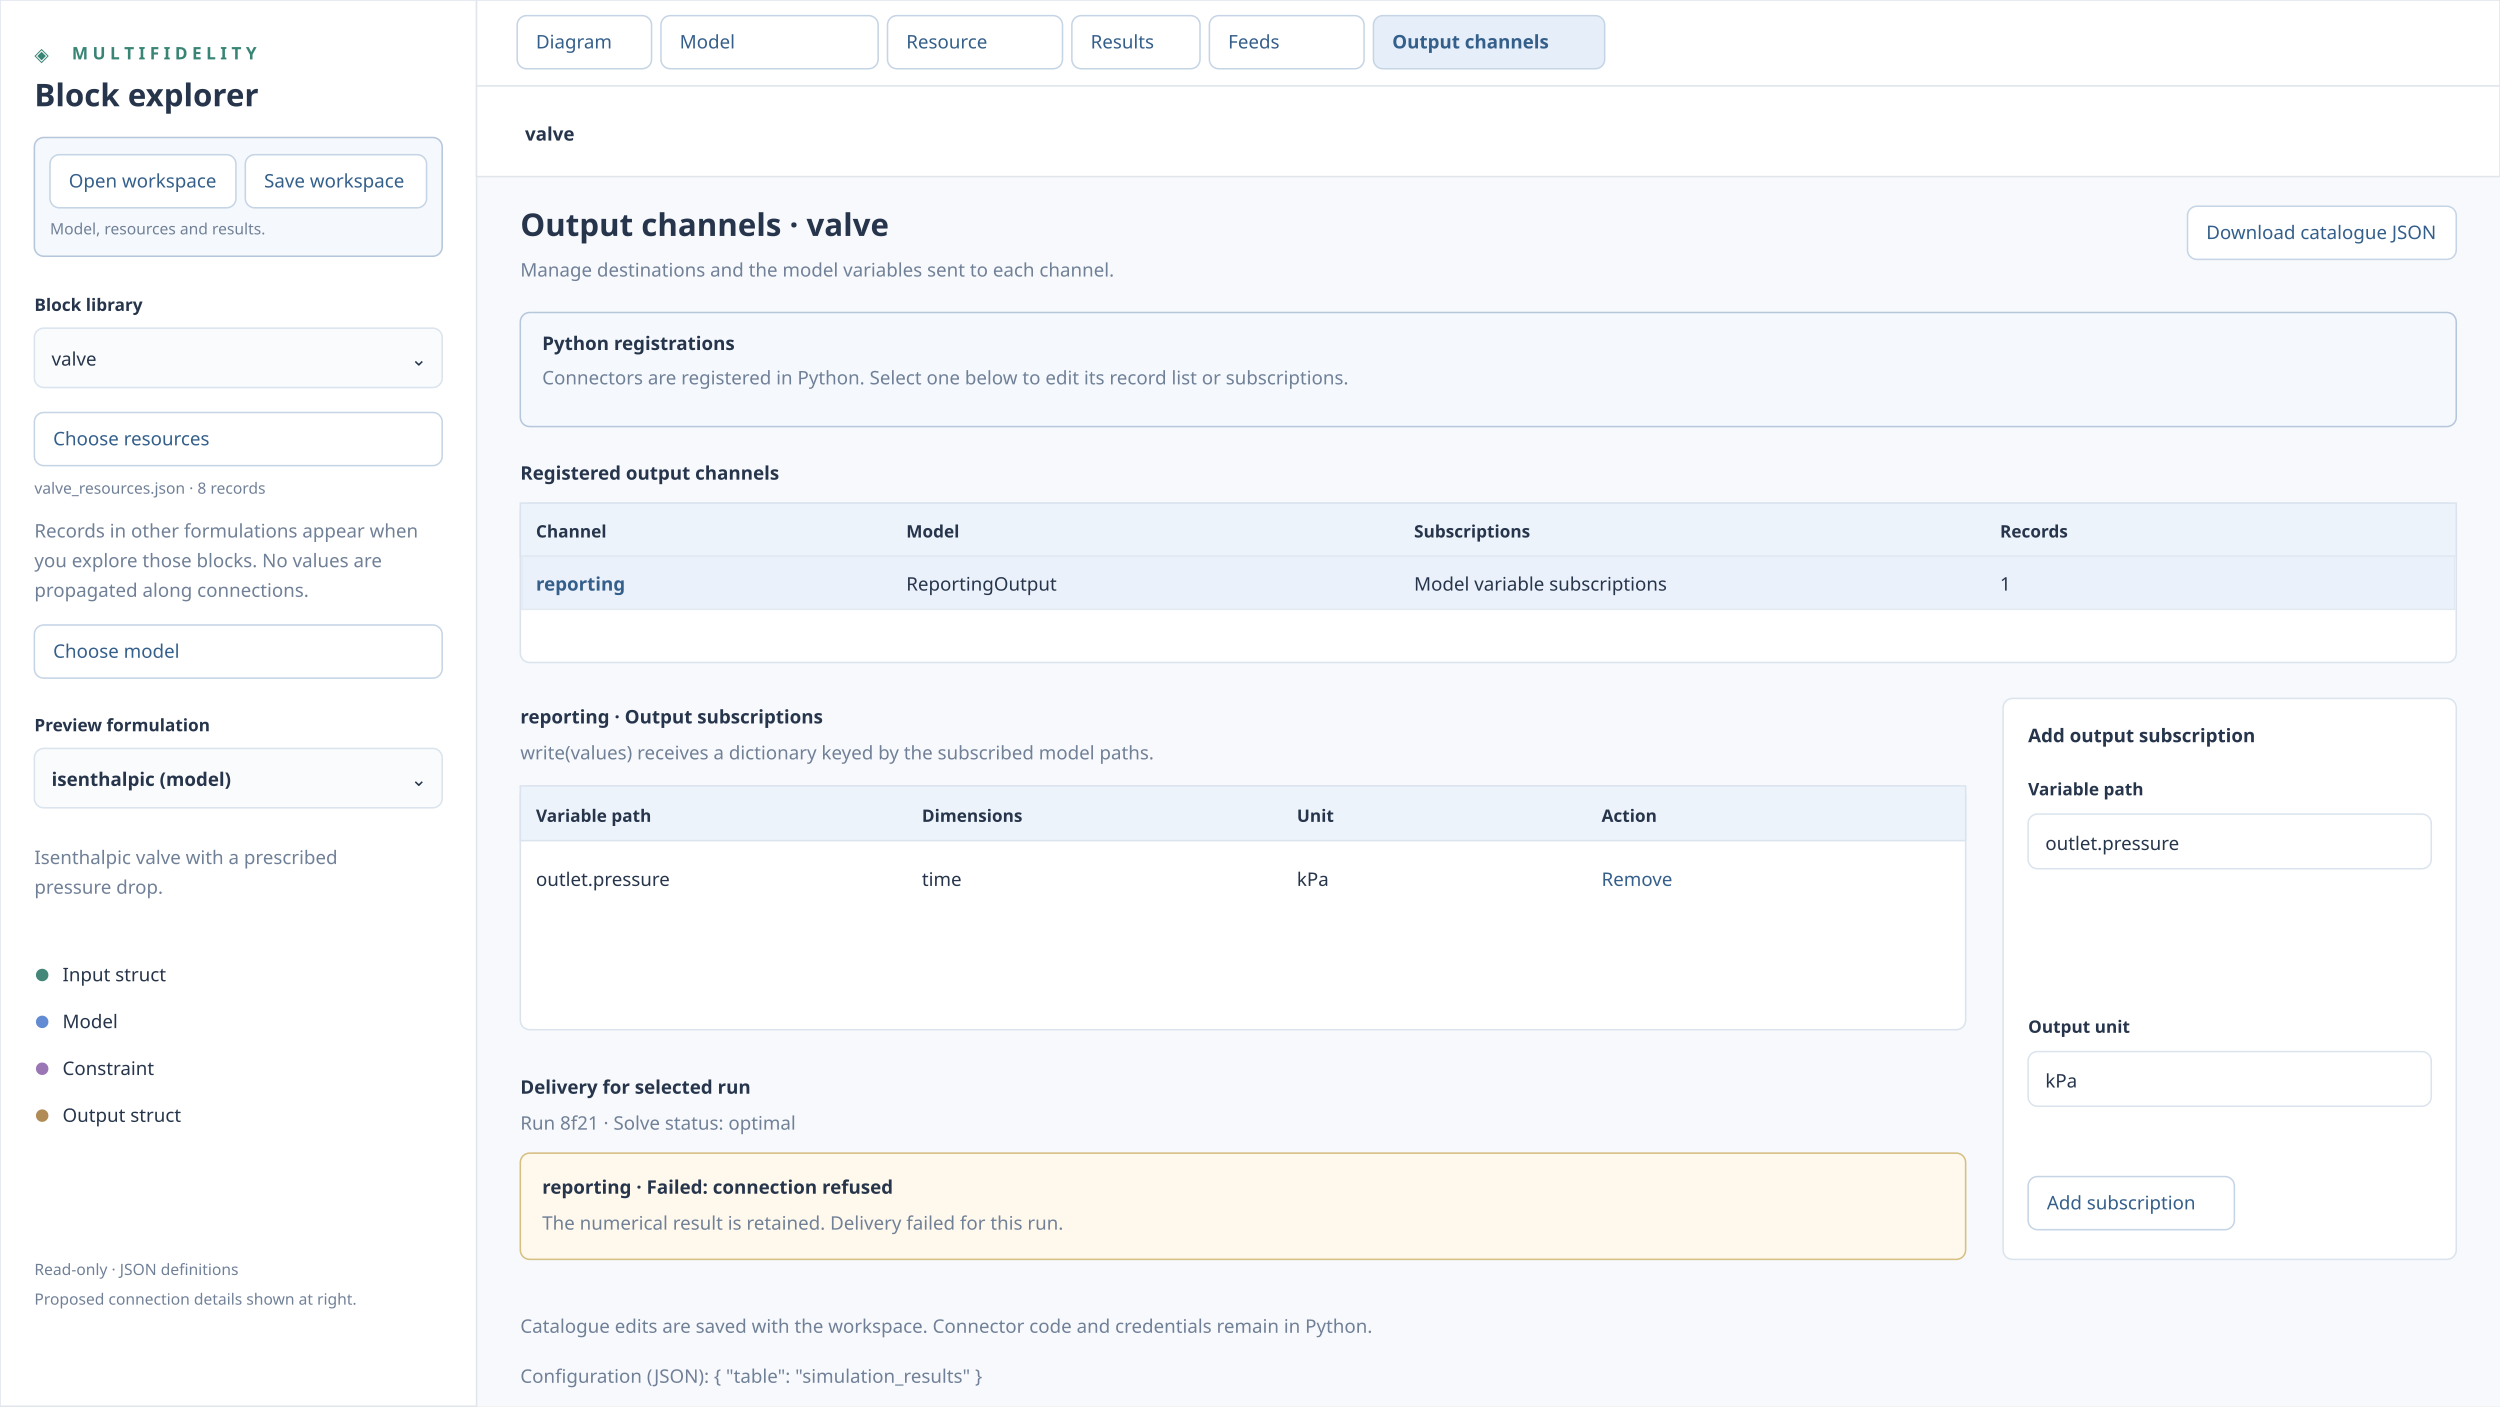
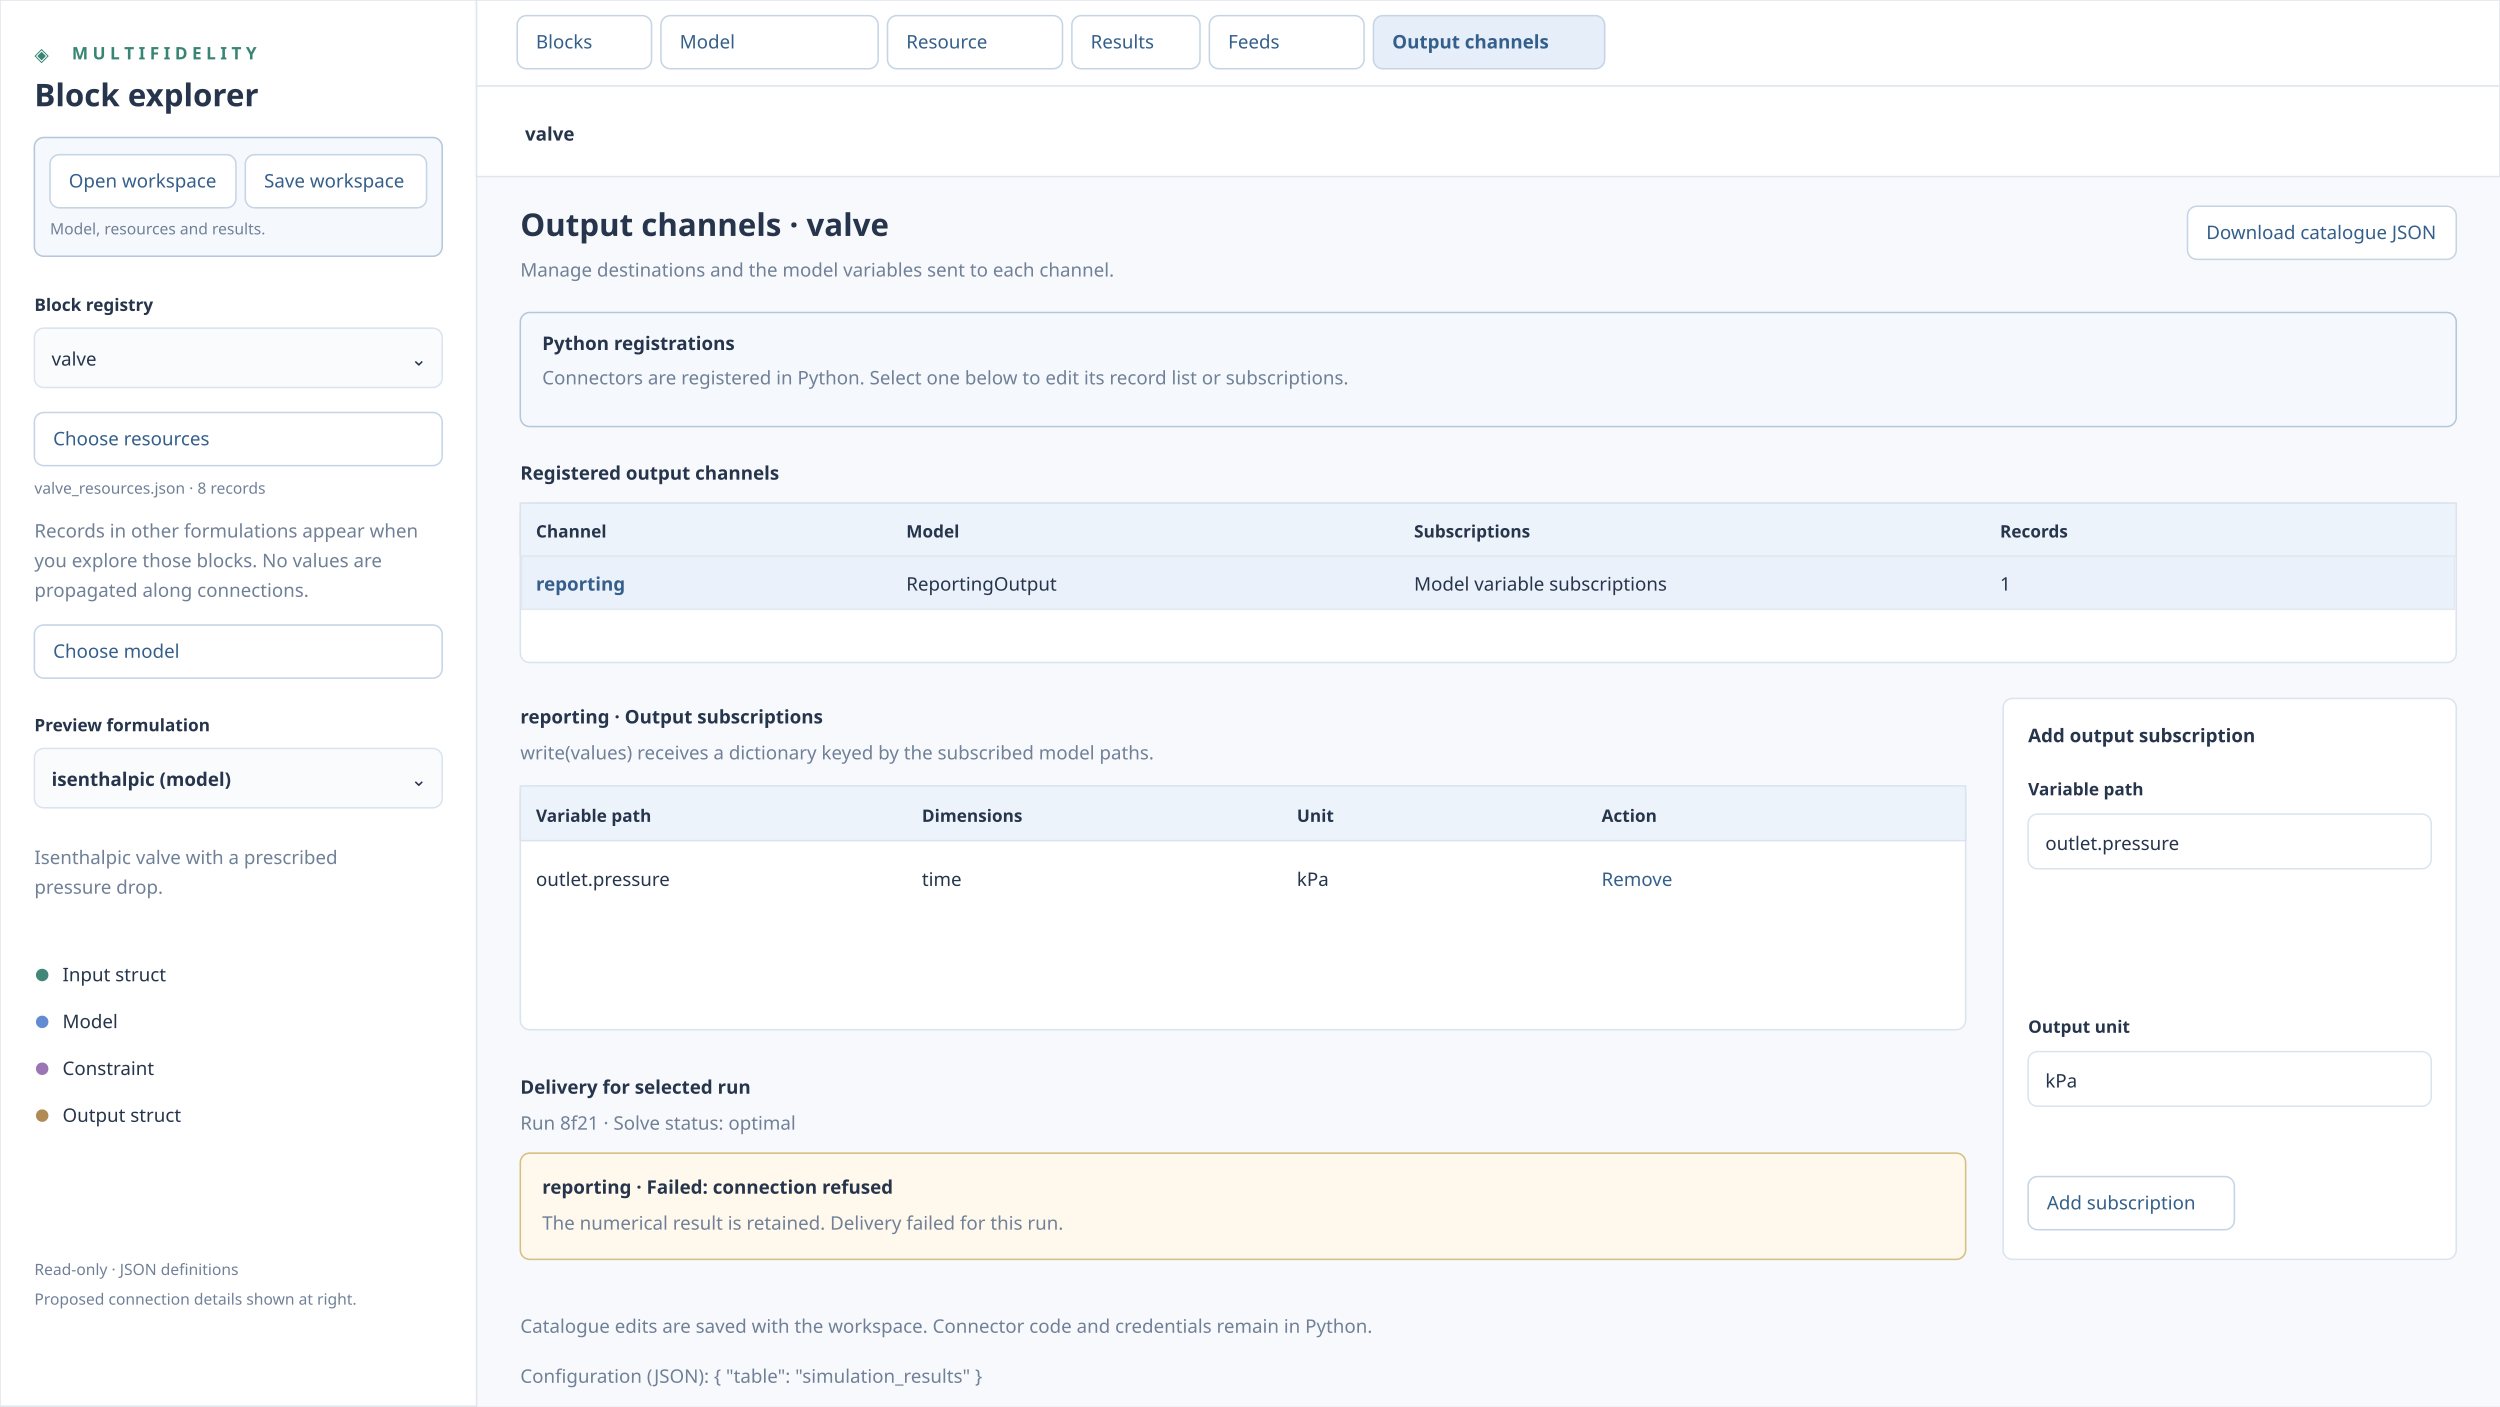
<svg xmlns="http://www.w3.org/2000/svg" width="1600" height="900" viewBox="0 0 1600 900" role="img">
  <style>text{font-family:system-ui,sans-serif;fill:#26354b;font-size:12px}.muted{fill:#708097}.small{font-size:10px}.label{font-size:11px;font-weight:700}.heading{font-size:20px;font-weight:700}.bold{font-weight:700}.link{fill:#345f8b}.green{fill:#398575}</style>
  <rect x="0" y="0" width="1600" height="900" rx="0" fill="#f7f9fc" stroke="none" />
  <rect x="0" y="0" width="305" height="900" rx="0" fill="#fff" stroke="#e1e6ed" />
  <text x="22" y="39" class="green">◈</text>
  <text x="46" y="38" class="label green">M U L T I F I D E L I T Y</text>
  <text x="22" y="68" class="heading">Block explorer</text>
  <rect x="22" y="88" width="261" height="76" rx="6" fill="#f5f8fc" stroke="#b6c7db" />
  <rect x="32" y="99" width="119" height="34" rx="6" fill="#fff" stroke="#c6d5e5" />
  <text x="44" y="120" class="link">Open workspace</text>
  <rect x="157" y="99" width="116" height="34" rx="6" fill="#fff" stroke="#c6d5e5" />
  <text x="169" y="120" class="link">Save workspace</text>
  <text x="32" y="150" class="small muted">Model, resources and results.</text>
-   <text x="22" y="199" class="label">Block library</text>
+   <text x="22" y="199" class="label">Block registry</text>
  <rect x="22" y="210" width="261" height="38" rx="6" fill="#fafbfd" stroke="#dbe4ee" />
  <text x="33" y="234" class="">valve</text>
  <text x="263" y="234" class="">⌄</text>
  <rect x="22" y="264" width="261" height="34" rx="6" fill="#fff" stroke="#c6d5e5" />
  <text x="34" y="285" class="link">Choose resources</text>
  <text x="22" y="316" class="small muted">valve_resources.json · 8 records</text>
  <text x="22" y="344" class="muted">Records in other formulations appear when</text>
  <text x="22" y="363" class="muted">you explore those blocks. No values are</text>
  <text x="22" y="382" class="muted">propagated along connections.</text>
  <rect x="22" y="400" width="261" height="34" rx="6" fill="#fff" stroke="#c6d5e5" />
  <text x="34" y="421" class="link">Choose model</text>
  <text x="22" y="468" class="label">Preview formulation</text>
  <rect x="22" y="479" width="261" height="38" rx="6" fill="#fafbfd" stroke="#dbe4ee" />
  <text x="33" y="503" class="bold">isenthalpic (model)</text>
  <text x="263" y="503" class="">⌄</text>
  <text x="22" y="553" class="muted">Isenthalpic valve with a prescribed</text>
  <text x="22" y="572" class="muted">pressure drop.</text>
  <circle cx="27" cy="624" r="4" fill="#438779" />
  <text x="40" y="628" class="">Input struct</text>
  <circle cx="27" cy="654" r="4" fill="#628bd4" />
  <text x="40" y="658" class="">Model</text>
  <circle cx="27" cy="684" r="4" fill="#9b76b5" />
  <text x="40" y="688" class="">Constraint</text>
  <circle cx="27" cy="714" r="4" fill="#b18b54" />
  <text x="40" y="718" class="">Output struct</text>
  <text x="22" y="816" class="small muted">Read-only · JSON definitions</text>
  <text x="22" y="835" class="small muted">Proposed connection details shown at right.</text>
  <rect x="305" y="0" width="1295" height="55" rx="0" fill="#fff" stroke="#e1e6ed" />
  <rect x="331" y="10" width="86" height="34" rx="6" fill="#fff" stroke="#c6d5e5" />
-   <text x="343" y="31" class="link">Diagram</text>
+   <text x="343" y="31" class="link">Blocks</text>
  <rect x="423" y="10" width="139" height="34" rx="6" fill="#fff" stroke="#c6d5e5" />
  <text x="435" y="31" class="link">Model</text>
  <rect x="568" y="10" width="112" height="34" rx="6" fill="#fff" stroke="#c6d5e5" />
  <text x="580" y="31" class="link">Resource</text>
  <rect x="686" y="10" width="82" height="34" rx="6" fill="#fff" stroke="#c6d5e5" />
  <text x="698" y="31" class="link">Results</text>
  <rect x="774" y="10" width="99" height="34" rx="6" fill="#fff" stroke="#c6d5e5" />
  <text x="786" y="31" class="link">Feeds</text>
  <rect x="879" y="10" width="148" height="34" rx="6" fill="#e5eef9" stroke="#c6d5e5" />
  <text x="891" y="31" class="link bold">Output channels</text>
  <rect x="305" y="55" width="1295" height="58" rx="0" fill="#fff" stroke="#e1e6ed" />
  <text x="336" y="90" class="bold">valve</text>
  <text x="333" y="151" class="heading">Output channels · valve</text>
  <text x="333" y="177" class="muted">Manage destinations and the model variables sent to each channel.</text>
  <rect x="1400" y="132" width="172" height="34" rx="6" fill="#fff" stroke="#c6d5e5" />
  <text x="1412" y="153" class="link">Download catalogue JSON</text>
  <rect x="333" y="200" width="1239" height="73" rx="6" fill="#f5f9fd" stroke="#b6c7db" />
  <text x="347" y="224" class="bold">Python registrations</text>
  <text x="347" y="246" class="muted">Connectors are registered in Python. Select one below to edit its record list or subscriptions.</text>
  <text x="333" y="307" class="bold">Registered output channels</text>
  <rect x="333" y="322" width="1239" height="102" rx="6" fill="#fff" stroke="#dbe4ee" />
  <rect x="333" y="322" width="1239" height="34" rx="0" fill="#edf3fa" stroke="#dbe4ee" />
  <text x="343" y="344" class="label">Channel</text>
  <text x="580" y="344" class="label">Model</text>
  <text x="905" y="344" class="label">Subscriptions</text>
  <text x="1280" y="344" class="label">Records</text>
  <rect x="334" y="356" width="1237" height="34" rx="0" fill="#eaf1fa" stroke="#e3e9f1" />
  <text x="343" y="378" class="link bold">reporting</text>
  <text x="580" y="378" class="">ReportingOutput</text>
  <text x="905" y="378" class="">Model variable subscriptions</text>
  <text x="1280" y="378" class="">1</text>
  <text x="333" y="463" class="bold">reporting · Output subscriptions</text>
  <text x="333" y="486" class="muted">write(values) receives a dictionary keyed by the subscribed model paths.</text>
  <rect x="333" y="503" width="925" height="156" rx="6" fill="#fff" stroke="#dbe4ee" />
  <rect x="333" y="503" width="925" height="35" rx="0" fill="#edf3fa" stroke="#dbe4ee" />
  <text x="343" y="526" class="label">Variable path</text>
  <text x="590" y="526" class="label">Dimensions</text>
  <text x="830" y="526" class="label">Unit</text>
  <text x="1025" y="526" class="label">Action</text>
  <text x="343" y="567" class="">outlet.pressure</text>
  <text x="590" y="567" class="">time</text>
  <text x="830" y="567" class="">kPa</text>
  <text x="1025" y="567" class="link">Remove</text>
  <rect x="1282" y="447" width="290" height="359" rx="6" fill="#fff" stroke="#dbe4ee" />
  <text x="1298" y="475" class="bold">Add output subscription</text>
  <text x="1298" y="509" class="label">Variable path</text>
  <rect x="1298" y="521" width="258" height="35" rx="6" fill="#fff" stroke="#dbe4ee" />
  <text x="1309" y="544" class="">outlet.pressure</text>
  <text x="1298" y="661" class="label">Output unit</text>
  <rect x="1298" y="673" width="258" height="35" rx="6" fill="#fff" stroke="#dbe4ee" />
  <text x="1309" y="696" class="">kPa</text>
  <rect x="1298" y="753" width="132" height="34" rx="6" fill="#fff" stroke="#c6d5e5" />
  <text x="1310" y="774" class="link">Add subscription</text>
  <text x="333" y="700" class="bold">Delivery for selected run</text>
  <text x="333" y="723" class="muted">Run 8f21 · Solve status: optimal</text>
  <rect x="333" y="738" width="925" height="68" rx="6" fill="#fff9ed" stroke="#d6bf82" />
  <text x="347" y="764" class="bold">reporting · Failed: connection refused</text>
  <text x="347" y="787" class="muted">The numerical result is retained. Delivery failed for this run.</text>
  <text x="333" y="853" class="muted">Catalogue edits are saved with the workspace. Connector code and credentials remain in Python.</text>
  <text x="333" y="885" class="muted">Configuration (JSON): { "table": "simulation_results" }</text>
</svg>
